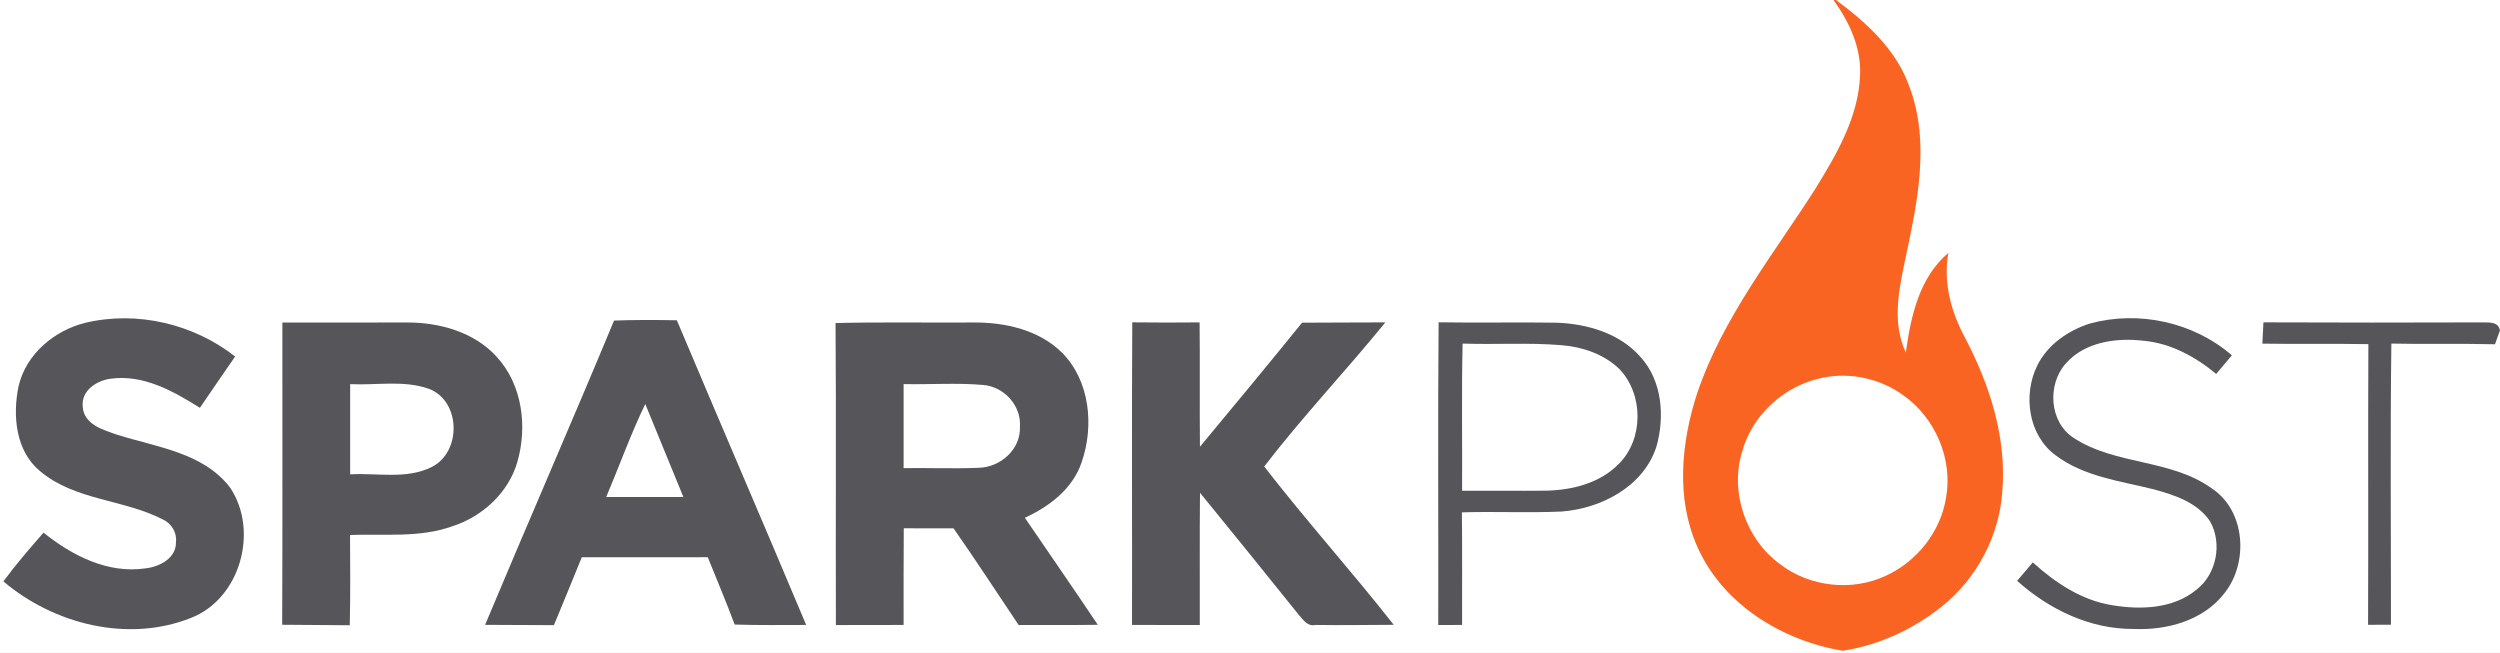
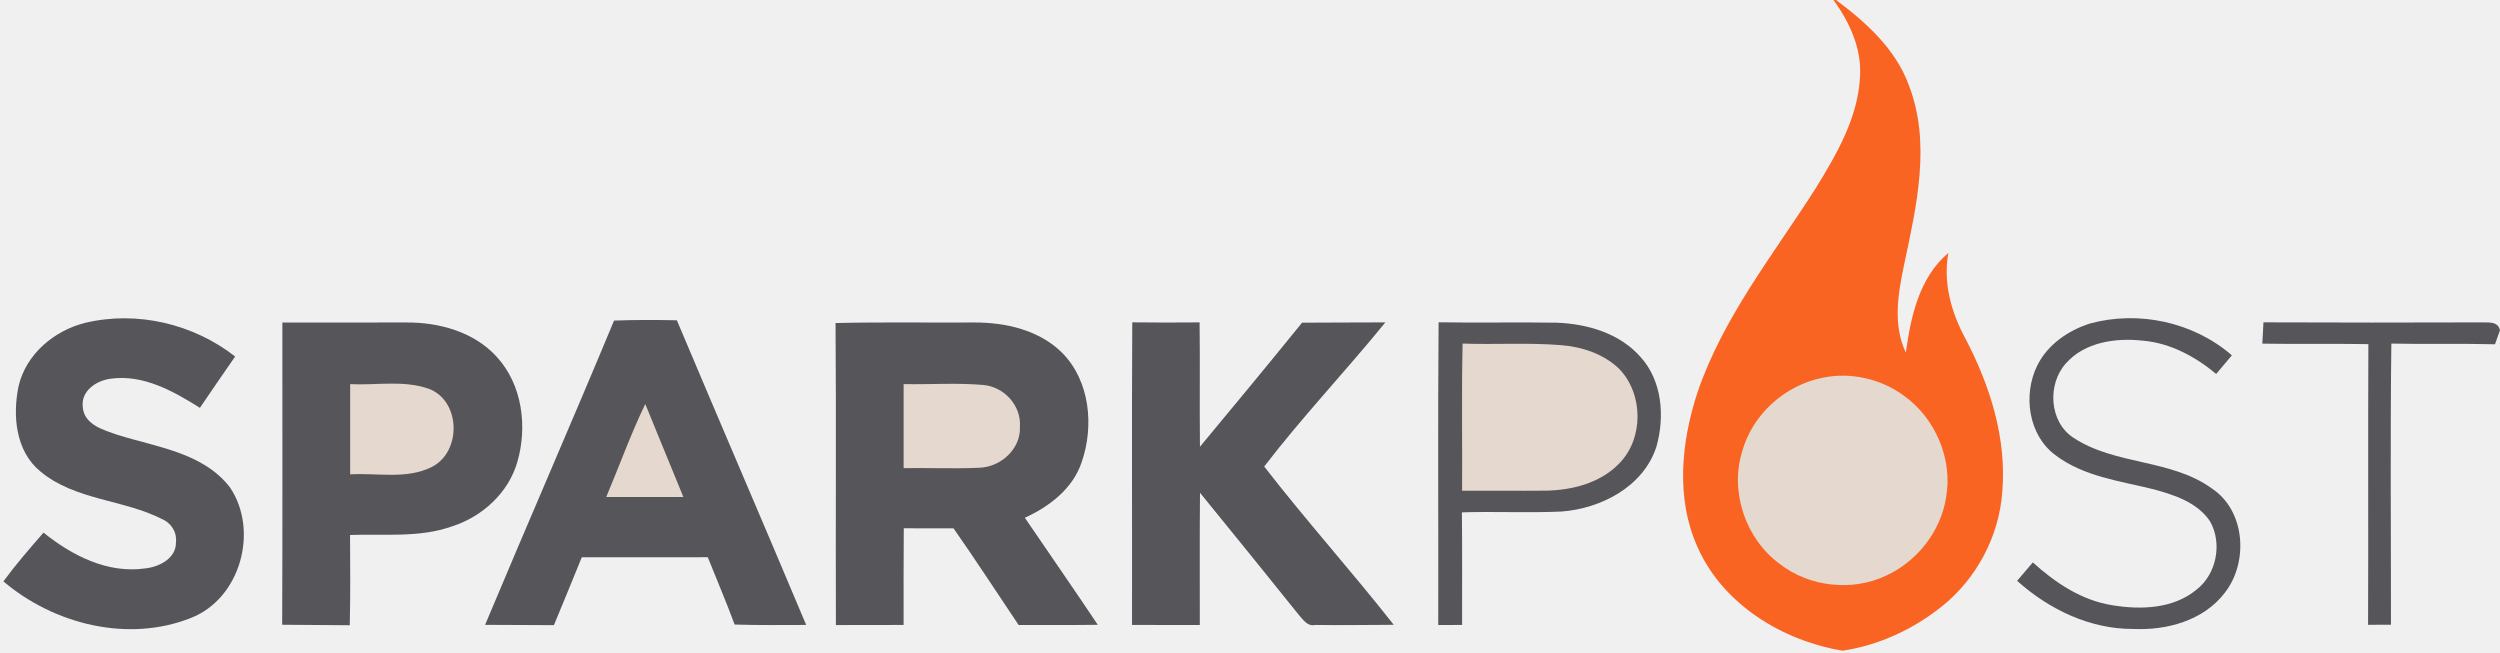
<svg xmlns="http://www.w3.org/2000/svg" width="498pt" height="130pt" viewBox="0 0 498 130" version="1.1">
-   <path fill="#ffffff" d=" M 0.00 0.00 L 365.23 0.00 C 368.38 4.34 370.80 9.51 370.53 15.00 C 370.21 23.32 365.87 30.71 361.62 37.61 C 353.20 50.80 343.17 63.29 338.10 78.28 C 334.90 88.11 333.79 99.25 338.12 108.92 C 343.16 120.38 355.04 127.63 367.06 129.62 C 374.26 128.54 381.15 125.34 386.83 120.79 C 393.73 115.27 398.21 106.86 398.85 98.04 C 399.77 87.32 396.41 76.78 391.48 67.38 C 388.67 62.18 387.03 56.30 388.12 50.37 C 382.28 55.33 380.65 63.01 379.64 70.23 C 376.99 64.63 378.12 58.36 379.33 52.56 C 381.81 40.93 384.71 28.38 380.20 16.87 C 377.55 9.70 371.72 4.46 365.75 0.01 L 367.17 0.00 L 498.00 0.00 L 498.00 130.00 L 0.00 130.00 L 0.00 0.00 Z" />
  <path fill="#fa6423" d=" M 365.23 0.00 L 367.17 0.00 L 365.75 0.01 C 371.72 4.46 377.55 9.70 380.20 16.87 C 384.71 28.38 381.81 40.93 379.33 52.56 C 378.12 58.36 376.99 64.63 379.64 70.23 C 380.65 63.01 382.28 55.33 388.12 50.37 C 387.03 56.30 388.67 62.18 391.48 67.38 C 396.41 76.78 399.77 87.32 398.85 98.04 C 398.21 106.86 393.73 115.27 386.83 120.79 C 381.15 125.34 374.26 128.54 367.06 129.62 C 355.04 127.63 343.16 120.38 338.12 108.92 C 333.79 99.25 334.90 88.11 338.10 78.28 C 343.17 63.29 353.20 50.80 361.62 37.61 C 365.87 30.71 370.21 23.32 370.53 15.00 C 370.80 9.51 368.38 4.34 365.23 0.00 Z" />
  <path fill="#55555a" d=" M 3.72 76.84 C 5.23 70.51 10.81 65.84 16.97 64.31 C 27.28 61.85 38.52 64.50 46.84 71.02 C 44.50 74.43 42.12 77.81 39.82 81.24 C 34.53 77.91 28.53 74.54 22.05 75.44 C 19.27 75.79 16.14 77.80 16.48 80.99 C 16.68 84.61 20.66 85.66 23.47 86.64 C 31.27 89.09 40.55 90.18 45.85 97.15 C 51.60 105.76 47.89 119.25 38.04 123.09 C 25.53 128.07 10.75 124.37 0.68 115.81 C 3.16 112.43 5.92 109.26 8.67 106.10 C 14.33 110.66 21.48 114.32 28.95 113.22 C 31.72 112.94 35.14 111.20 35.05 107.99 C 35.28 106.07 34.14 104.24 32.41 103.46 C 24.62 99.46 14.96 99.69 8.03 93.90 C 3.07 89.84 2.48 82.71 3.72 76.84 Z" />
  <path fill="#55555a" d=" M 56.25 64.25 C 64.51 64.25 72.77 64.24 81.03 64.24 C 87.54 64.21 94.45 66.13 98.95 71.08 C 104.05 76.63 105.10 84.97 103.05 92.04 C 101.28 98.17 96.08 102.92 90.08 104.84 C 83.55 107.18 76.52 106.31 69.73 106.57 C 69.75 112.56 69.82 118.56 69.67 124.55 C 65.18 124.48 60.70 124.52 56.21 124.45 C 56.30 104.38 56.23 84.32 56.25 64.25 Z" />
  <path fill="#55555a" d=" M 122.32 63.86 C 126.48 63.70 130.66 63.72 134.83 63.80 C 143.36 84.05 152.08 104.23 160.59 124.49 C 155.84 124.50 151.09 124.56 146.34 124.41 C 144.67 119.89 142.78 115.47 140.99 111.00 C 132.62 111.00 124.26 110.99 115.89 111.01 C 114.04 115.51 112.23 120.04 110.34 124.53 C 105.77 124.48 101.20 124.52 96.63 124.47 C 105.11 104.23 113.90 84.12 122.32 63.86 Z" />
  <path fill="#55555a" d=" M 166.44 64.35 C 175.63 64.13 184.82 64.30 194.01 64.24 C 200.29 64.21 207.03 65.73 211.61 70.31 C 217.13 75.92 217.96 84.86 215.47 92.06 C 213.71 97.35 209.04 100.90 204.15 103.14 C 208.99 110.25 213.90 117.31 218.68 124.46 C 213.42 124.53 208.16 124.49 202.91 124.50 C 198.59 118.07 194.38 111.58 189.94 105.24 C 186.63 105.26 183.33 105.25 180.03 105.23 C 179.97 111.65 180.01 118.07 180.00 124.49 C 175.51 124.50 171.01 124.50 166.51 124.51 C 166.44 104.45 166.59 84.40 166.44 64.35 Z" />
  <path fill="#55555a" d=" M 225.55 64.21 C 230.02 64.27 234.49 64.26 238.96 64.22 C 239.06 72.47 238.94 80.73 239.03 88.99 C 245.85 80.79 252.65 72.57 259.37 64.28 C 264.90 64.22 270.43 64.27 275.96 64.22 C 268.08 73.92 259.43 83.02 251.83 92.93 C 260.14 103.66 269.24 113.78 277.63 124.46 C 272.42 124.48 267.21 124.57 262.01 124.49 C 260.43 124.86 259.56 123.40 258.68 122.43 C 252.16 114.32 245.63 106.22 239.04 98.16 C 238.95 106.94 239.02 115.72 239.00 124.50 C 234.50 124.50 230.00 124.50 225.50 124.49 C 225.54 104.40 225.43 84.30 225.55 64.21 Z" />
  <path fill="#55555a" d=" M 286.57 64.20 C 294.40 64.34 302.23 64.15 310.06 64.28 C 316.17 64.50 322.64 66.37 326.80 71.12 C 331.12 75.87 331.65 83.02 329.96 88.97 C 327.40 96.93 318.94 101.31 311.04 101.90 C 304.43 102.19 297.81 101.86 291.21 102.06 C 291.30 109.53 291.23 117.01 291.25 124.49 C 289.67 124.49 288.08 124.50 286.50 124.50 C 286.55 104.40 286.40 84.30 286.57 64.20 Z" />
  <path fill="#55555a" d=" M 416.26 64.46 C 426.01 61.79 436.92 64.14 444.59 70.78 C 443.54 72.02 442.50 73.26 441.46 74.49 C 437.32 71.04 432.37 68.35 426.93 67.87 C 421.51 67.25 415.29 68.11 411.51 72.40 C 407.79 76.57 408.19 84.01 413.00 87.18 C 421.35 92.71 432.41 91.38 440.60 97.30 C 447.32 101.75 447.95 112.06 443.13 118.14 C 438.93 123.61 431.64 125.59 425.00 125.29 C 416.33 125.34 408.17 121.40 401.81 115.70 C 402.85 114.47 403.88 113.25 404.94 112.03 C 409.42 116.10 414.72 119.63 420.82 120.57 C 426.46 121.50 432.91 121.28 437.52 117.48 C 441.54 114.38 442.73 108.27 440.25 103.86 C 437.74 100.10 433.20 98.61 429.05 97.48 C 422.37 95.81 415.11 94.96 409.46 90.68 C 404.03 86.69 402.94 78.65 405.82 72.82 C 407.87 68.66 411.94 65.86 416.26 64.46 Z" />
  <path fill="#55555a" d=" M 450.88 64.21 C 465.25 64.28 479.62 64.26 494.00 64.22 C 495.41 64.31 497.61 63.83 497.99 65.81 C 497.74 66.50 497.25 67.88 497.00 68.58 C 490.12 68.40 483.24 68.60 476.36 68.44 C 476.12 87.10 476.29 105.77 476.28 124.44 C 474.75 124.45 473.24 124.46 471.72 124.46 C 471.80 105.82 471.69 87.19 471.78 68.55 C 464.74 68.43 457.70 68.58 450.66 68.45 C 450.72 67.04 450.80 65.62 450.88 64.21 Z" />
-   <path fill="#ffffff" d=" M 291.25 97.75 C 291.31 87.98 291.13 78.21 291.35 68.44 C 297.87 68.67 304.40 68.22 310.91 68.75 C 315.15 69.07 319.46 70.50 322.57 73.50 C 327.41 78.54 327.45 87.47 322.45 92.42 C 318.72 96.23 313.23 97.62 308.05 97.74 C 302.45 97.80 296.85 97.72 291.25 97.75 Z" />
-   <path fill="#ffffff" d=" M 363.10 75.24 C 368.64 74.09 374.62 75.44 379.18 78.77 C 385.52 83.25 389.05 91.48 387.65 99.15 C 386.58 105.89 381.87 111.83 375.71 114.67 C 368.94 117.87 360.44 116.93 354.53 112.34 C 347.76 107.38 344.56 98.06 347.02 90.01 C 349.04 82.56 355.56 76.72 363.10 75.24 Z" />
-   <path fill="#ffffff" d=" M 69.75 76.52 C 74.95 76.78 80.39 75.68 85.41 77.44 C 91.81 79.85 91.99 89.99 86.03 93.01 C 81.00 95.55 75.16 94.17 69.75 94.49 C 69.75 88.50 69.75 82.51 69.75 76.52 Z" />
-   <path fill="#ffffff" d=" M 180.00 76.51 C 185.28 76.62 190.58 76.23 195.84 76.68 C 200.00 77.03 203.45 80.76 203.17 84.99 C 203.38 89.47 199.30 93.09 194.99 93.18 C 190.00 93.40 185.00 93.18 180.00 93.25 C 180.00 87.67 180.00 82.09 180.00 76.51 Z" />
-   <path fill="#ffffff" d=" M 120.76 99.00 C 123.37 92.84 125.62 86.51 128.54 80.48 C 131.09 86.65 133.58 92.84 136.13 99.00 C 131.01 99.00 125.88 99.00 120.76 99.00 Z" />
+   <path fill="#E5D8CE" d=" M 291.25 97.75 C 291.31 87.98 291.13 78.21 291.35 68.44 C 297.87 68.67 304.40 68.22 310.91 68.75 C 315.15 69.07 319.46 70.50 322.57 73.50 C 327.41 78.54 327.45 87.47 322.45 92.42 C 318.72 96.23 313.23 97.62 308.05 97.74 C 302.45 97.80 296.85 97.72 291.25 97.75 Z" />
+   <path fill="#E5D8CE" d=" M 363.10 75.24 C 368.64 74.09 374.62 75.44 379.18 78.77 C 385.52 83.25 389.05 91.48 387.65 99.15 C 386.58 105.89 381.87 111.83 375.71 114.67 C 368.94 117.87 360.44 116.93 354.53 112.34 C 347.76 107.38 344.56 98.06 347.02 90.01 C 349.04 82.56 355.56 76.72 363.10 75.24 Z" />
+   <path fill="#E5D8CE" d=" M 69.75 76.52 C 74.95 76.78 80.39 75.68 85.41 77.44 C 91.81 79.85 91.99 89.99 86.03 93.01 C 81.00 95.55 75.16 94.17 69.75 94.49 C 69.75 88.50 69.75 82.51 69.75 76.52 Z" />
+   <path fill="#E5D8CE" d=" M 180.00 76.51 C 185.28 76.62 190.58 76.23 195.84 76.68 C 200.00 77.03 203.45 80.76 203.17 84.99 C 203.38 89.47 199.30 93.09 194.99 93.18 C 190.00 93.40 185.00 93.18 180.00 93.25 C 180.00 87.67 180.00 82.09 180.00 76.51 Z" />
+   <path fill="#E5D8CE" d=" M 120.76 99.00 C 123.37 92.84 125.62 86.51 128.54 80.48 C 131.09 86.65 133.58 92.84 136.13 99.00 C 131.01 99.00 125.88 99.00 120.76 99.00 Z" />
</svg>
